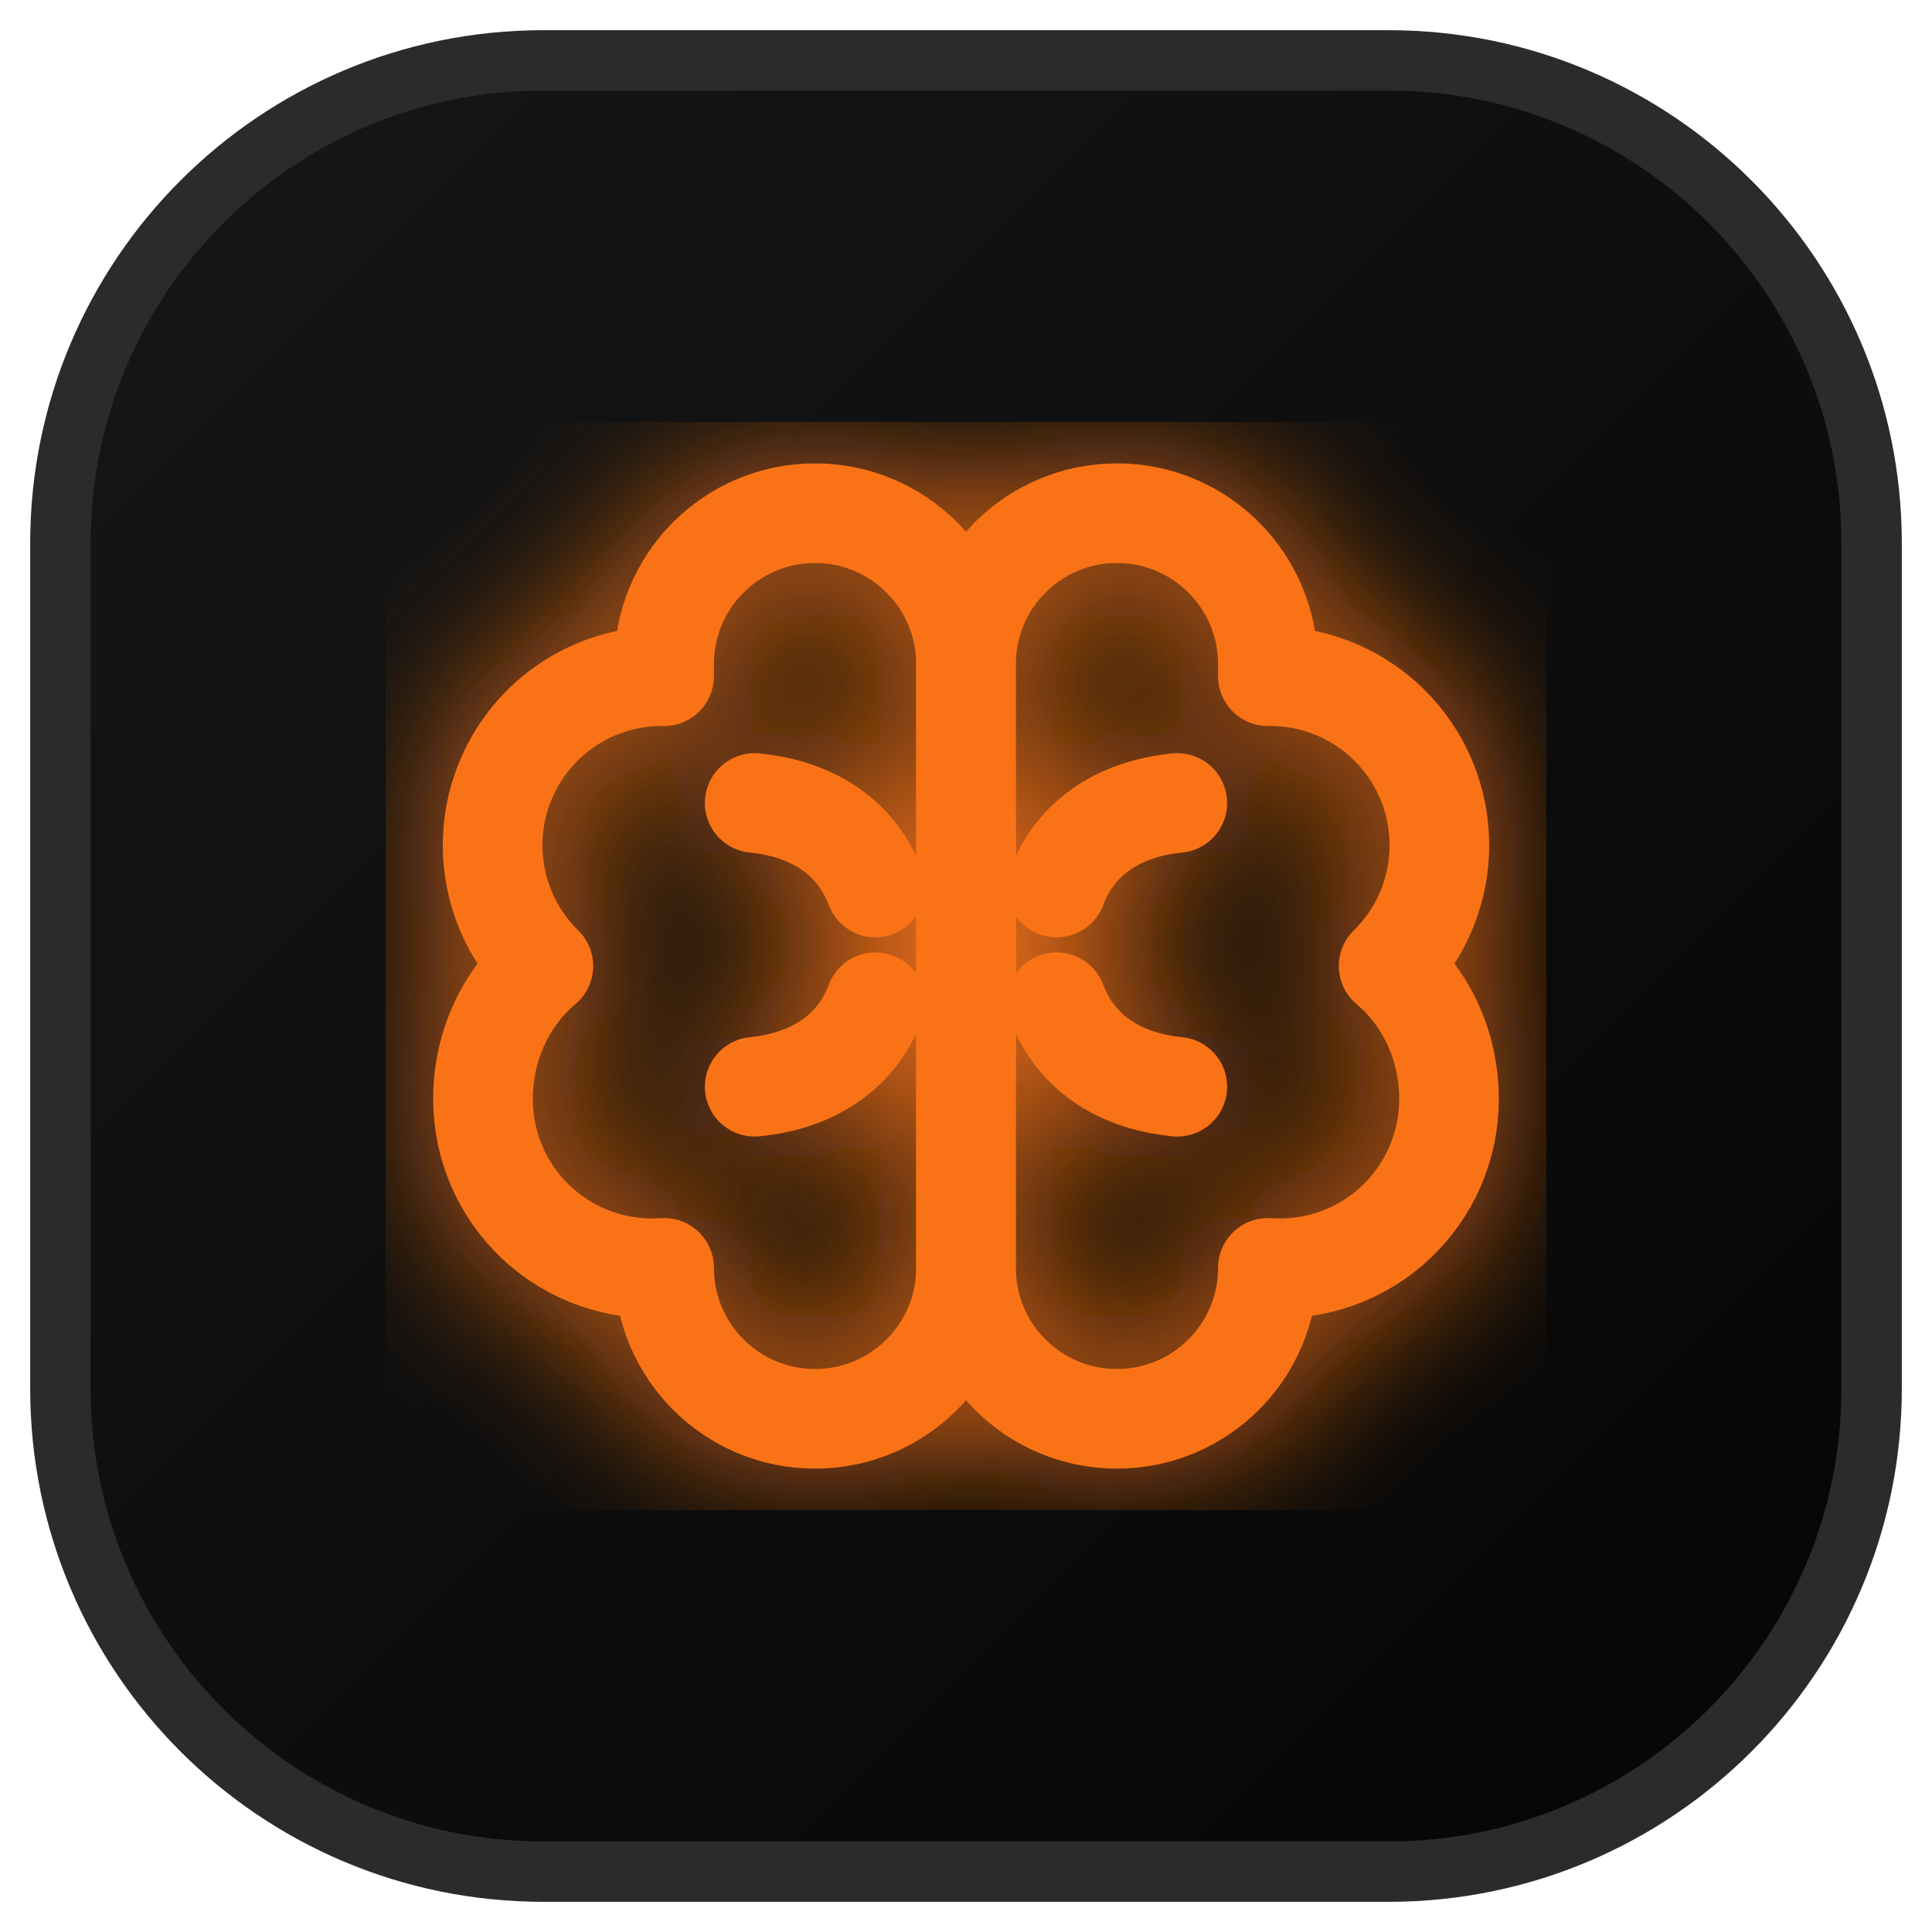
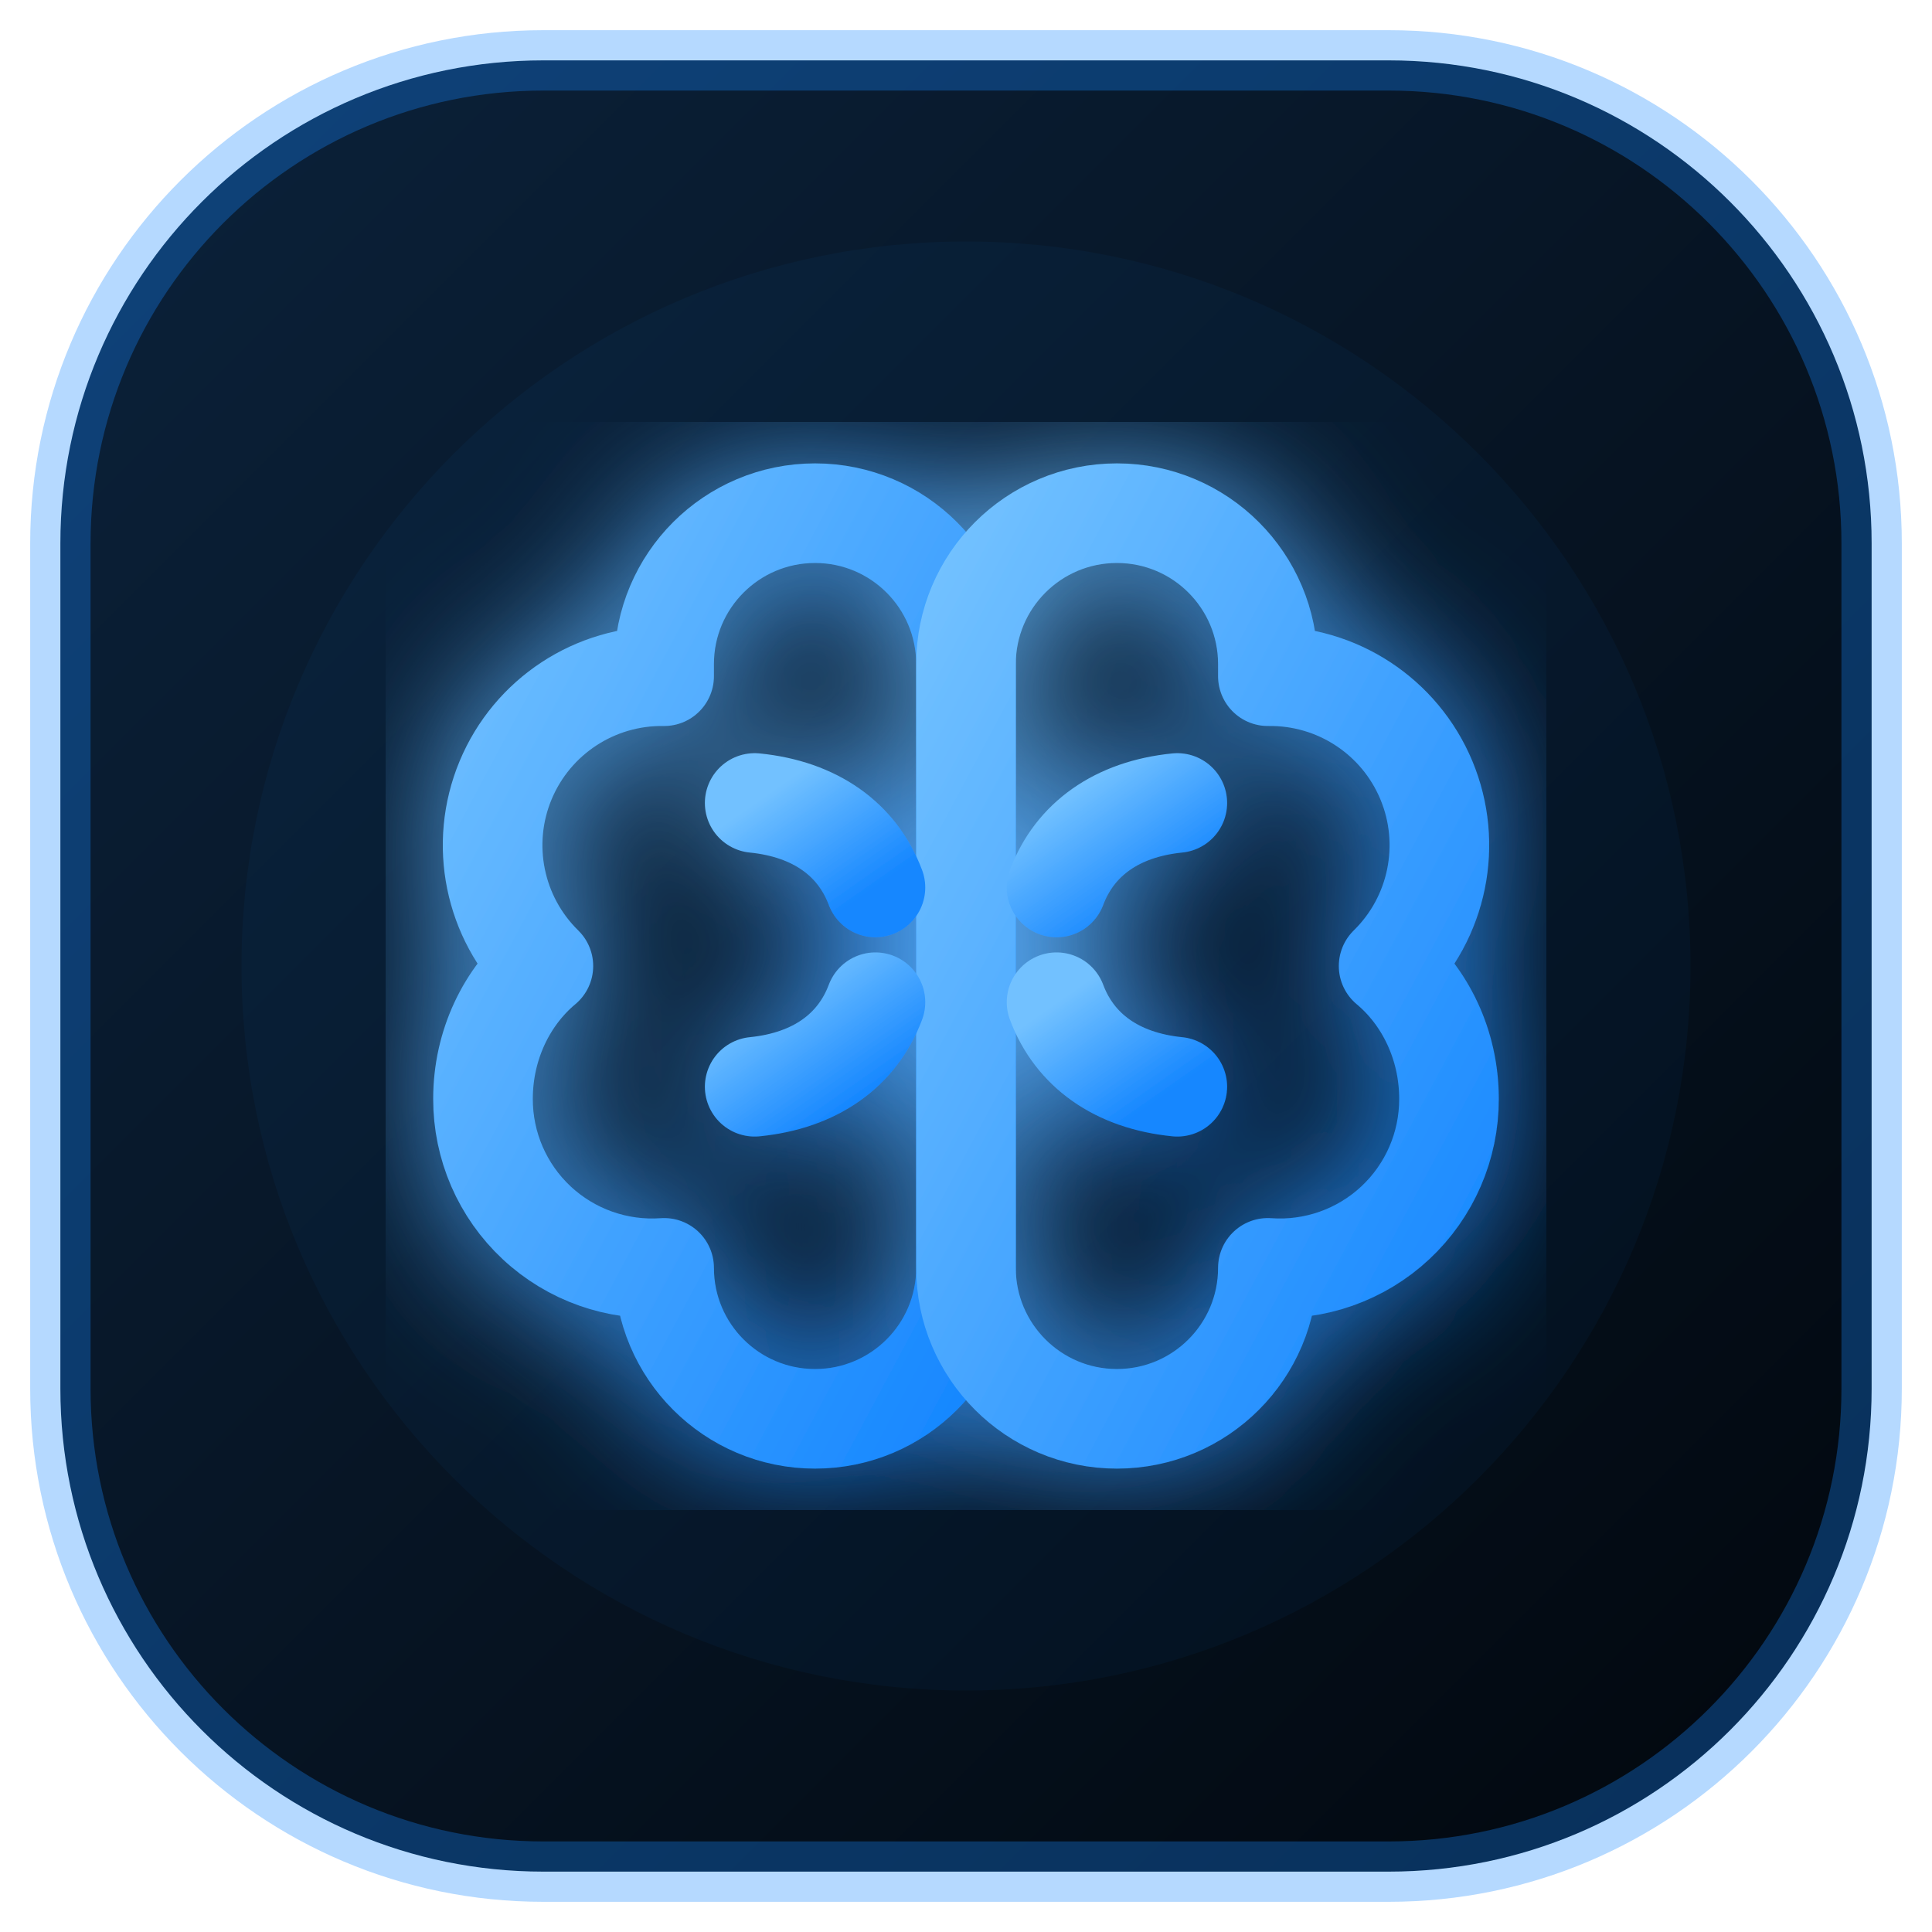
<svg xmlns="http://www.w3.org/2000/svg" viewBox="0 0 64 64">
  <defs>
    <linearGradient id="bg" x1="0" y1="0" x2="1" y2="1">
-       <stop offset="0%" stop-color="#171717" />
-       <stop offset="100%" stop-color="#050505" />
+       <stop offset="0%" stop-color="#0b223b" />
+       <stop offset="100%" stop-color="#02070d" />
    </linearGradient>
-     <filter id="glow">
-       <feGaussianBlur stdDeviation="1.3" result="blur" />
+     <linearGradient id="brain" x1="0" y1="0" x2="1" y2="1">
+       <stop offset="0%" stop-color="#72c1ff" />
+       <stop offset="100%" stop-color="#1687ff" />
+     </linearGradient>
+     <filter id="blueGlow">
+       <feGaussianBlur stdDeviation="1.15" result="blur" />
      <feMerge>
        <feMergeNode in="blur" />
        <feMergeNode in="SourceGraphic" />
      </feMerge>
    </filter>
  </defs>
-   <rect x="2" y="2" width="60" height="60" rx="16" fill="url(#bg)" stroke="#2b2b2b" stroke-width="2" />
-   <g transform="translate(8 8) scale(2)" fill="none" stroke="#f97316" stroke-width="1.65" stroke-linecap="round" stroke-linejoin="round" filter="url(#glow)">
+   <rect x="2" y="2" width="60" height="60" rx="16" fill="url(#bg)" stroke="#1687ff" stroke-opacity=".32" stroke-width="2" />
+   <circle cx="32" cy="32" r="24" fill="#1687ff" fill-opacity=".045" />
+   <g transform="translate(8 8) scale(2)" fill="none" stroke="url(#brain)" stroke-width="1.65" stroke-linecap="round" stroke-linejoin="round" filter="url(#blueGlow)">
    <path d="M9.5 4.5A2.5 2.5 0 0 0 7 7v.2A2.8 2.8 0 0 0 5 12c-.6.5-1 1.3-1 2.2A2.8 2.8 0 0 0 7 17a2.5 2.5 0 0 0 5 0V7a2.5 2.5 0 0 0-2.5-2.5Z" />
    <path d="M14.5 4.5A2.5 2.5 0 0 1 17 7v.2a2.8 2.8 0 0 1 2 4.8c.6.5 1 1.3 1 2.2A2.8 2.8 0 0 1 17 17a2.5 2.5 0 0 1-5 0V7a2.5 2.5 0 0 1 2.5-2.5Z" />
-     <path d="M8.5 9.3c1 .1 1.7.6 2 1.4M15.5 9.3c-1 .1-1.7.6-2 1.4M8.5 14c1-.1 1.7-.6 2-1.4M15.5 14c-1-.1-1.7-.6-2-1.4" />
+     <path d="M8.5 9.3c1 .1 1.7.6 2 1.4" />
+     <path d="M15.5 9.3c-1 .1-1.7.6-2 1.4" />
+     <path d="M8.5 14c1-.1 1.7-.6 2-1.4" />
+     <path d="M15.5 14c-1-.1-1.7-.6-2-1.4" />
  </g>
</svg>
